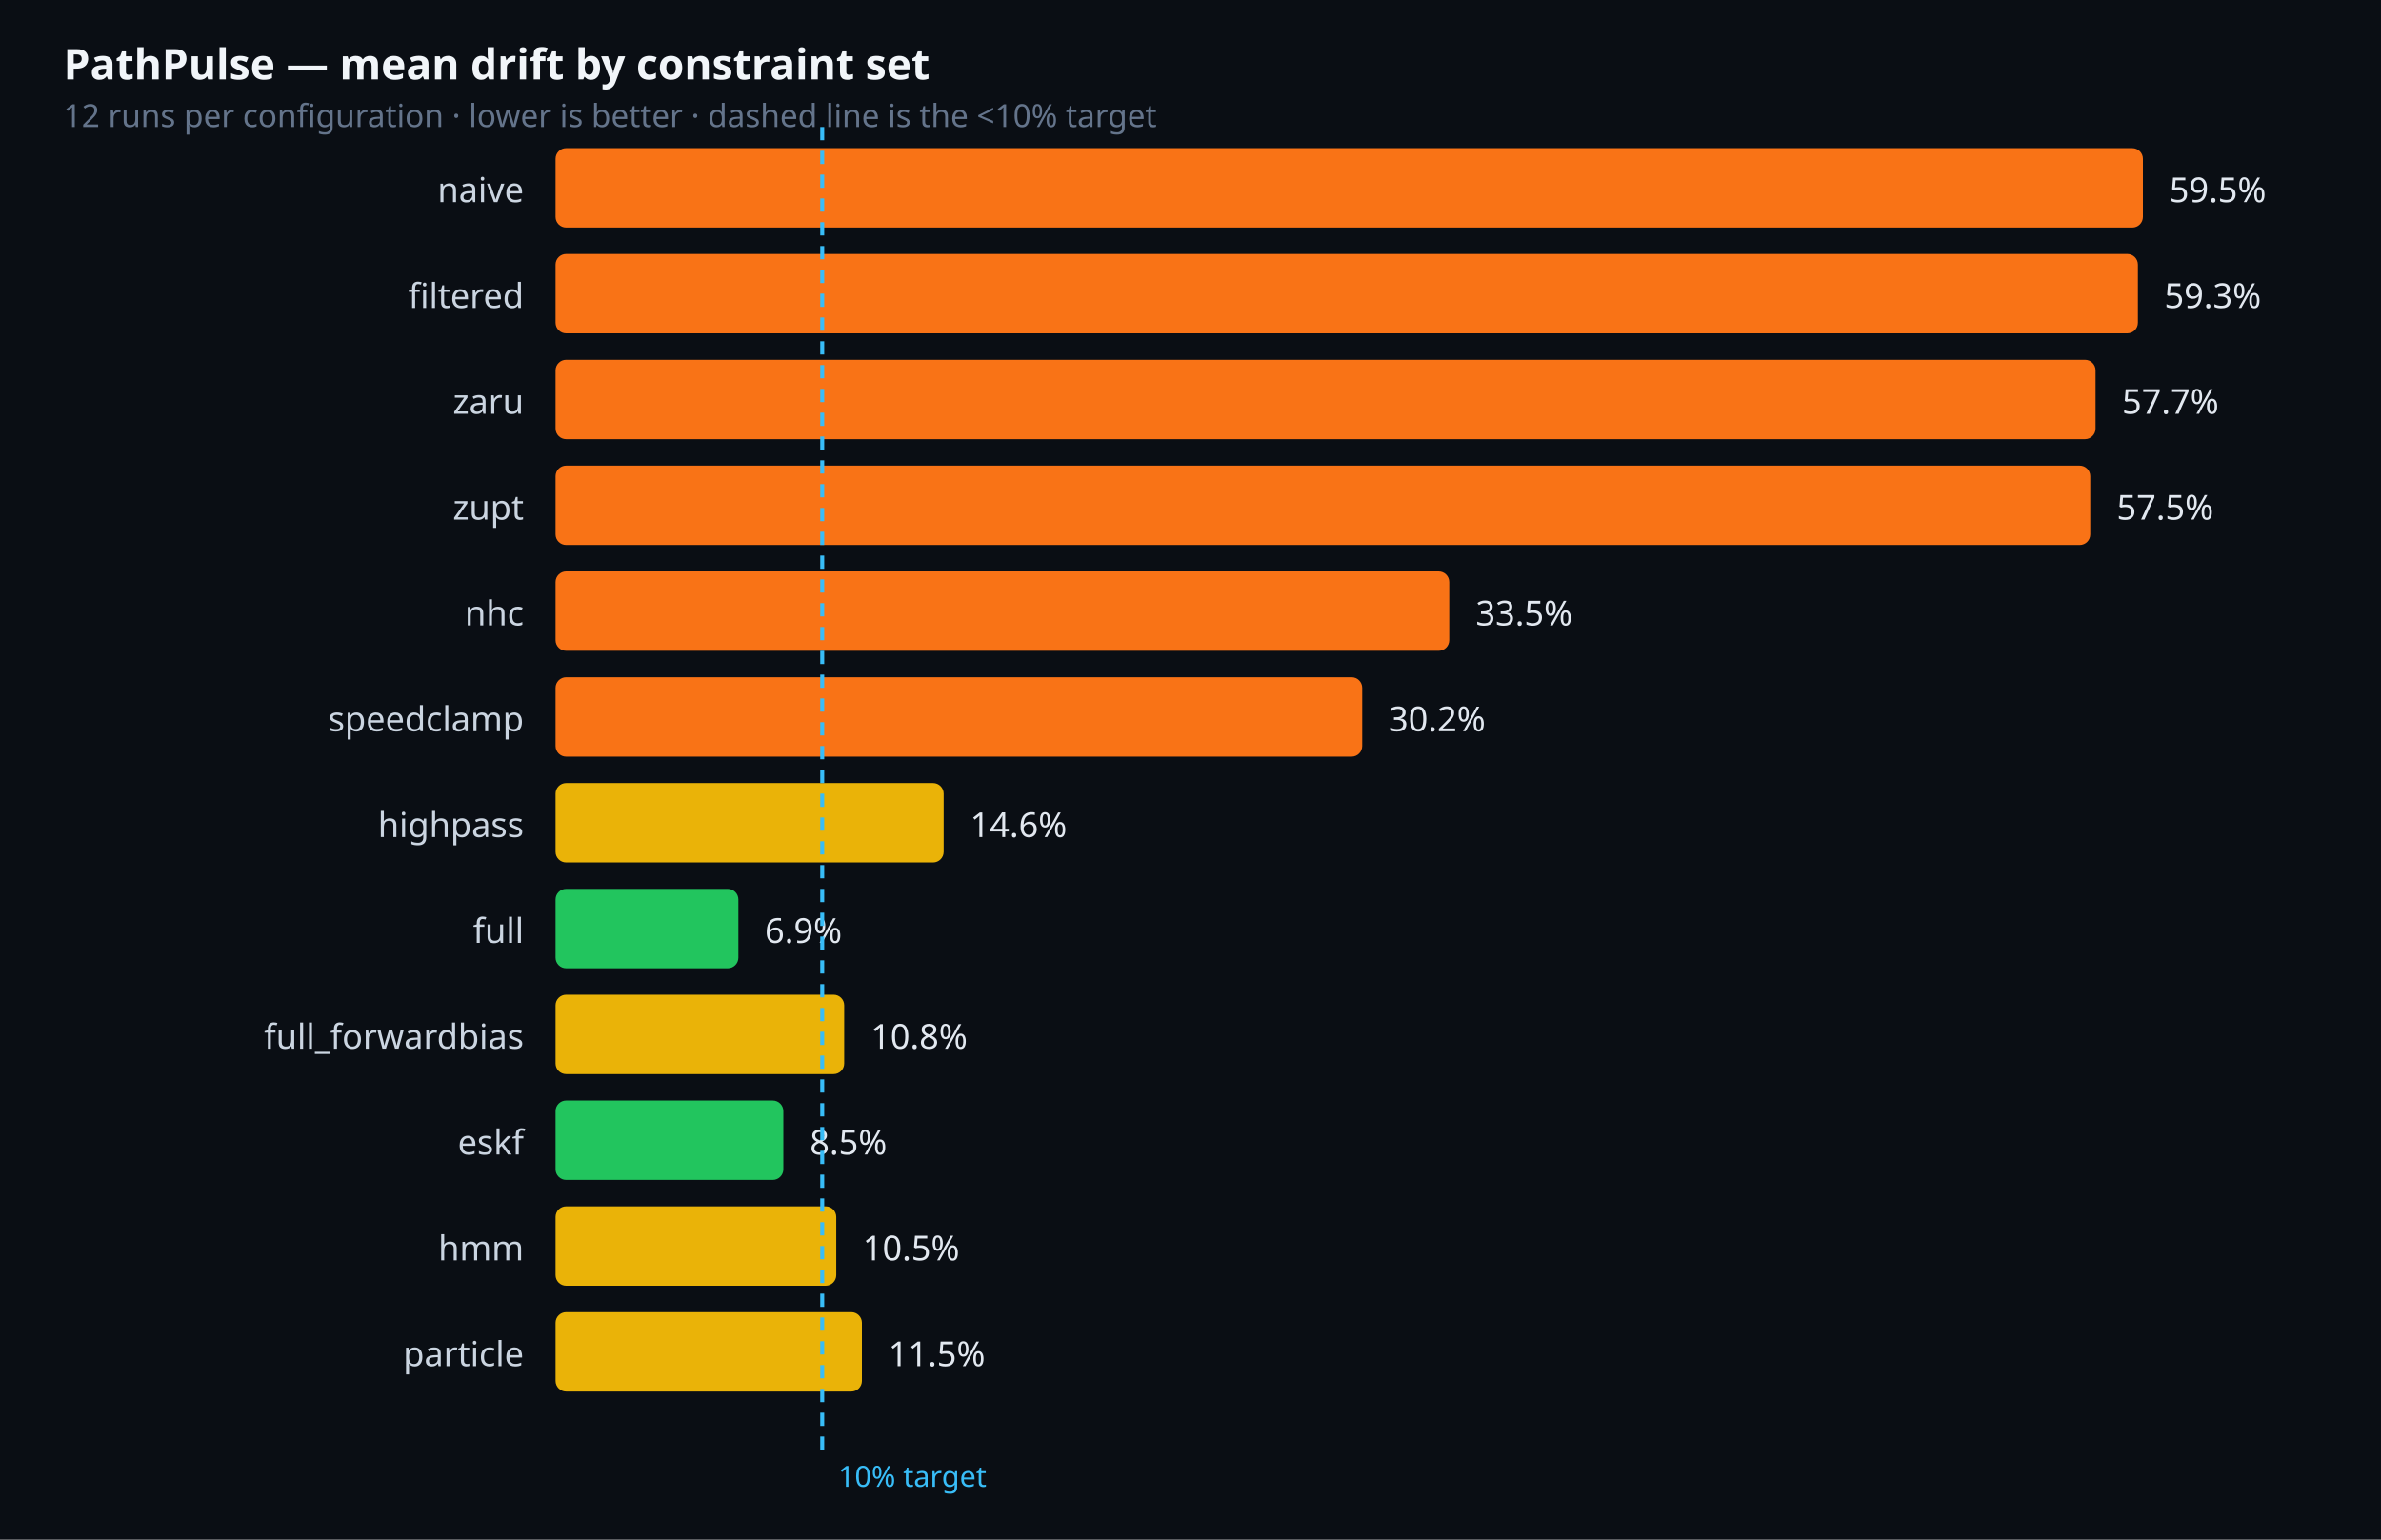
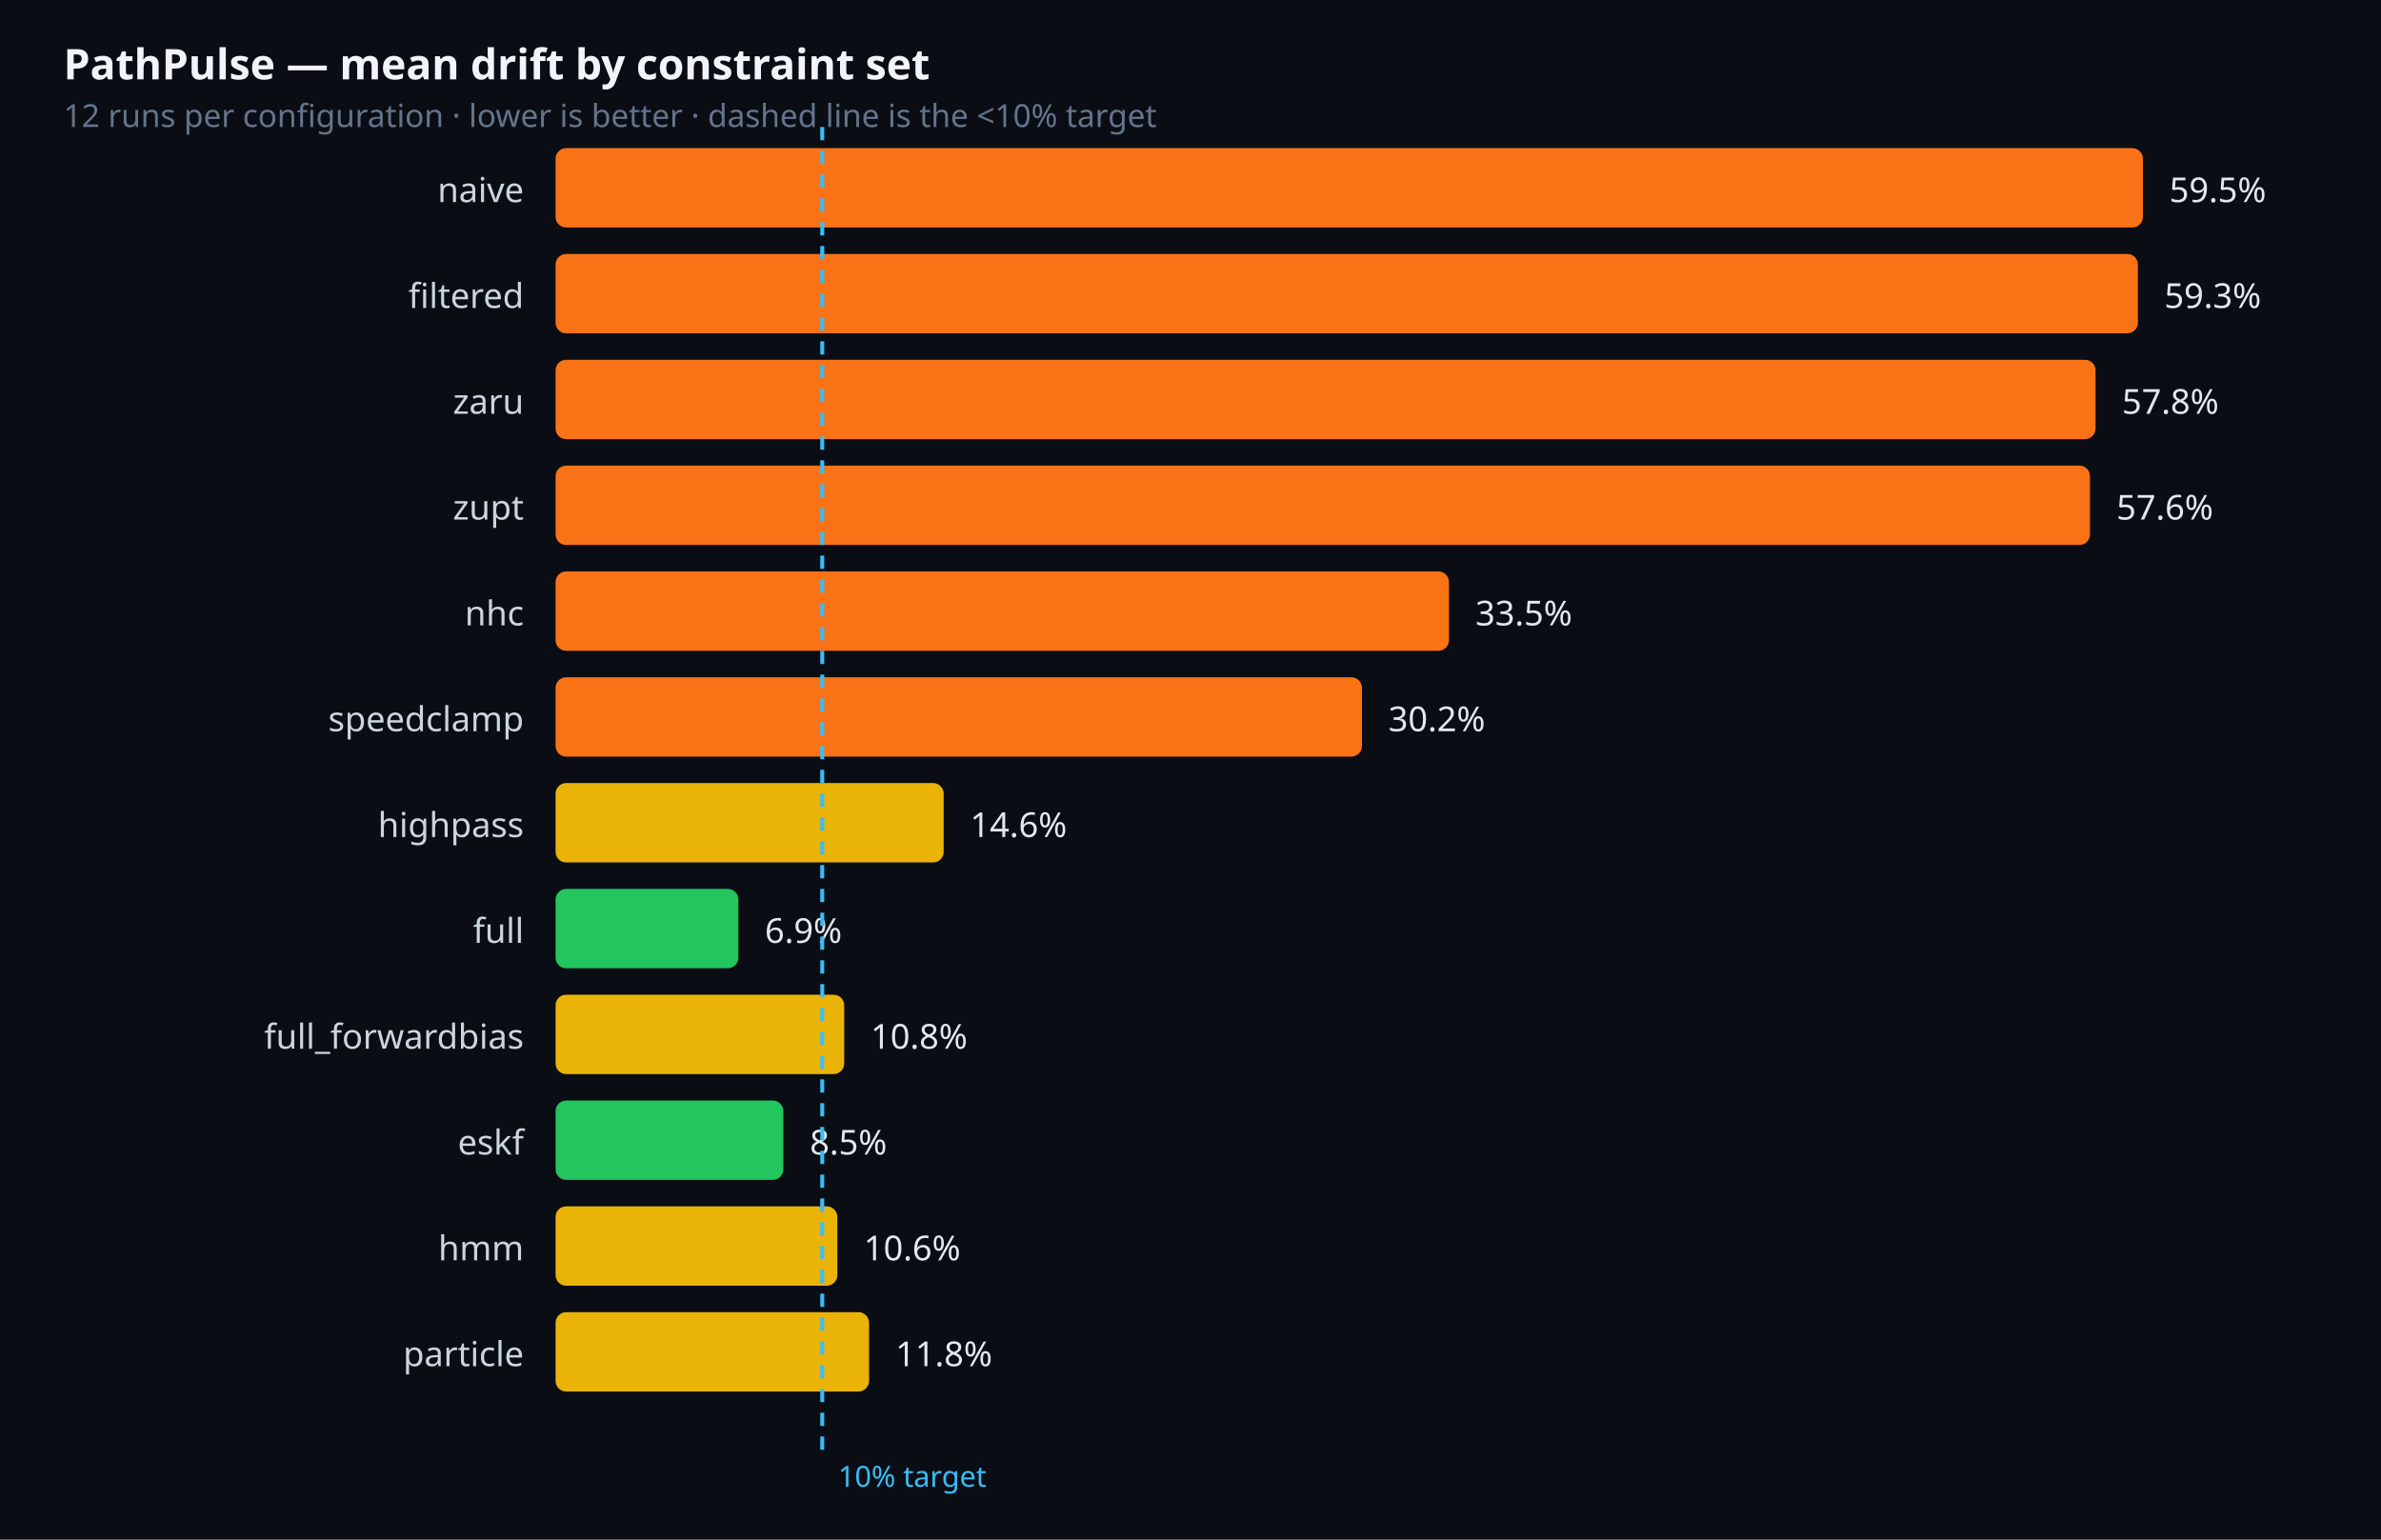
<svg xmlns="http://www.w3.org/2000/svg" width="900" height="582" viewBox="0 0 900 582" font-family="ui-sans-serif, system-ui, sans-serif">
  <rect width="900" height="582" fill="#0a0e14" />
  <text x="24" y="30" font-size="16" fill="#f1f5f9" font-weight="600">PathPulse — mean drift by constraint set</text>
  <text x="24" y="48" font-size="12" fill="#64748b">12 runs per configuration · lower is better · dashed line is the &lt;10% target</text>
  <text x="198" y="76.4" text-anchor="end" font-size="13" fill="#cbd5e1">naive</text>
  <rect x="210" y="56" width="600.0" height="30" rx="4" fill="#f97316" />
  <text x="820.0" y="76.4" font-size="13" fill="#e2e8f0">59.5%</text>
  <text x="198" y="116.4" text-anchor="end" font-size="13" fill="#cbd5e1">filtered</text>
  <rect x="210" y="96" width="598.1" height="30" rx="4" fill="#f97316" />
  <text x="818.1" y="116.4" font-size="13" fill="#e2e8f0">59.3%</text>
  <text x="198" y="156.4" text-anchor="end" font-size="13" fill="#cbd5e1">zaru</text>
  <rect x="210" y="136" width="582.1" height="30" rx="4" fill="#f97316" />
-   <text x="802.1" y="156.4" font-size="13" fill="#e2e8f0">57.7%</text>
+   <text x="802.1" y="156.4" font-size="13" fill="#e2e8f0">57.8%</text>
  <text x="198" y="196.4" text-anchor="end" font-size="13" fill="#cbd5e1">zupt</text>
-   <rect x="210" y="176" width="580.1" height="30" rx="4" fill="#f97316" />
-   <text x="800.1" y="196.4" font-size="13" fill="#e2e8f0">57.5%</text>
+   <rect x="210" y="176" width="580.0" height="30" rx="4" fill="#f97316" />
+   <text x="800.0" y="196.4" font-size="13" fill="#e2e8f0">57.6%</text>
  <text x="198" y="236.4" text-anchor="end" font-size="13" fill="#cbd5e1">nhc</text>
-   <rect x="210" y="216" width="337.8" height="30" rx="4" fill="#f97316" />
-   <text x="557.8" y="236.4" font-size="13" fill="#e2e8f0">33.5%</text>
+   <rect x="210" y="216" width="337.7" height="30" rx="4" fill="#f97316" />
+   <text x="557.7" y="236.4" font-size="13" fill="#e2e8f0">33.5%</text>
  <text x="198" y="276.4" text-anchor="end" font-size="13" fill="#cbd5e1">speedclamp</text>
-   <rect x="210" y="256" width="304.9" height="30" rx="4" fill="#f97316" />
-   <text x="524.9" y="276.4" font-size="13" fill="#e2e8f0">30.2%</text>
+   <rect x="210" y="256" width="304.8" height="30" rx="4" fill="#f97316" />
+   <text x="524.8" y="276.4" font-size="13" fill="#e2e8f0">30.2%</text>
  <text x="198" y="316.4" text-anchor="end" font-size="13" fill="#cbd5e1">highpass</text>
  <rect x="210" y="296" width="146.7" height="30" rx="4" fill="#eab308" />
  <text x="366.7" y="316.4" font-size="13" fill="#e2e8f0">14.6%</text>
  <text x="198" y="356.4" text-anchor="end" font-size="13" fill="#cbd5e1">full</text>
  <rect x="210" y="336" width="69.1" height="30" rx="4" fill="#22c55e" />
  <text x="289.1" y="356.4" font-size="13" fill="#e2e8f0">6.9%</text>
  <text x="198" y="396.4" text-anchor="end" font-size="13" fill="#cbd5e1">full_forwardbias</text>
  <rect x="210" y="376" width="109.1" height="30" rx="4" fill="#eab308" />
  <text x="329.1" y="396.4" font-size="13" fill="#e2e8f0">10.8%</text>
  <text x="198" y="436.4" text-anchor="end" font-size="13" fill="#cbd5e1">eskf</text>
  <rect x="210" y="416" width="86.1" height="30" rx="4" fill="#22c55e" />
  <text x="306.1" y="436.4" font-size="13" fill="#e2e8f0">8.5%</text>
  <text x="198" y="476.4" text-anchor="end" font-size="13" fill="#cbd5e1">hmm</text>
-   <rect x="210" y="456" width="106.1" height="30" rx="4" fill="#eab308" />
-   <text x="326.1" y="476.4" font-size="13" fill="#e2e8f0">10.5%</text>
+   <rect x="210" y="456" width="106.5" height="30" rx="4" fill="#eab308" />
+   <text x="326.5" y="476.4" font-size="13" fill="#e2e8f0">10.6%</text>
  <text x="198" y="516.4" text-anchor="end" font-size="13" fill="#cbd5e1">particle</text>
-   <rect x="210" y="496" width="115.8" height="30" rx="4" fill="#eab308" />
-   <text x="335.8" y="516.4" font-size="13" fill="#e2e8f0">11.5%</text>
+   <rect x="210" y="496" width="118.5" height="30" rx="4" fill="#eab308" />
+   <text x="338.5" y="516.4" font-size="13" fill="#e2e8f0">11.8%</text>
  <line x1="310.8" y1="48" x2="310.8" y2="548" stroke="#38bdf8" stroke-width="1.5" stroke-dasharray="5 4" />
  <text x="316.8" y="562" font-size="11" fill="#38bdf8">10% target</text>
</svg>
